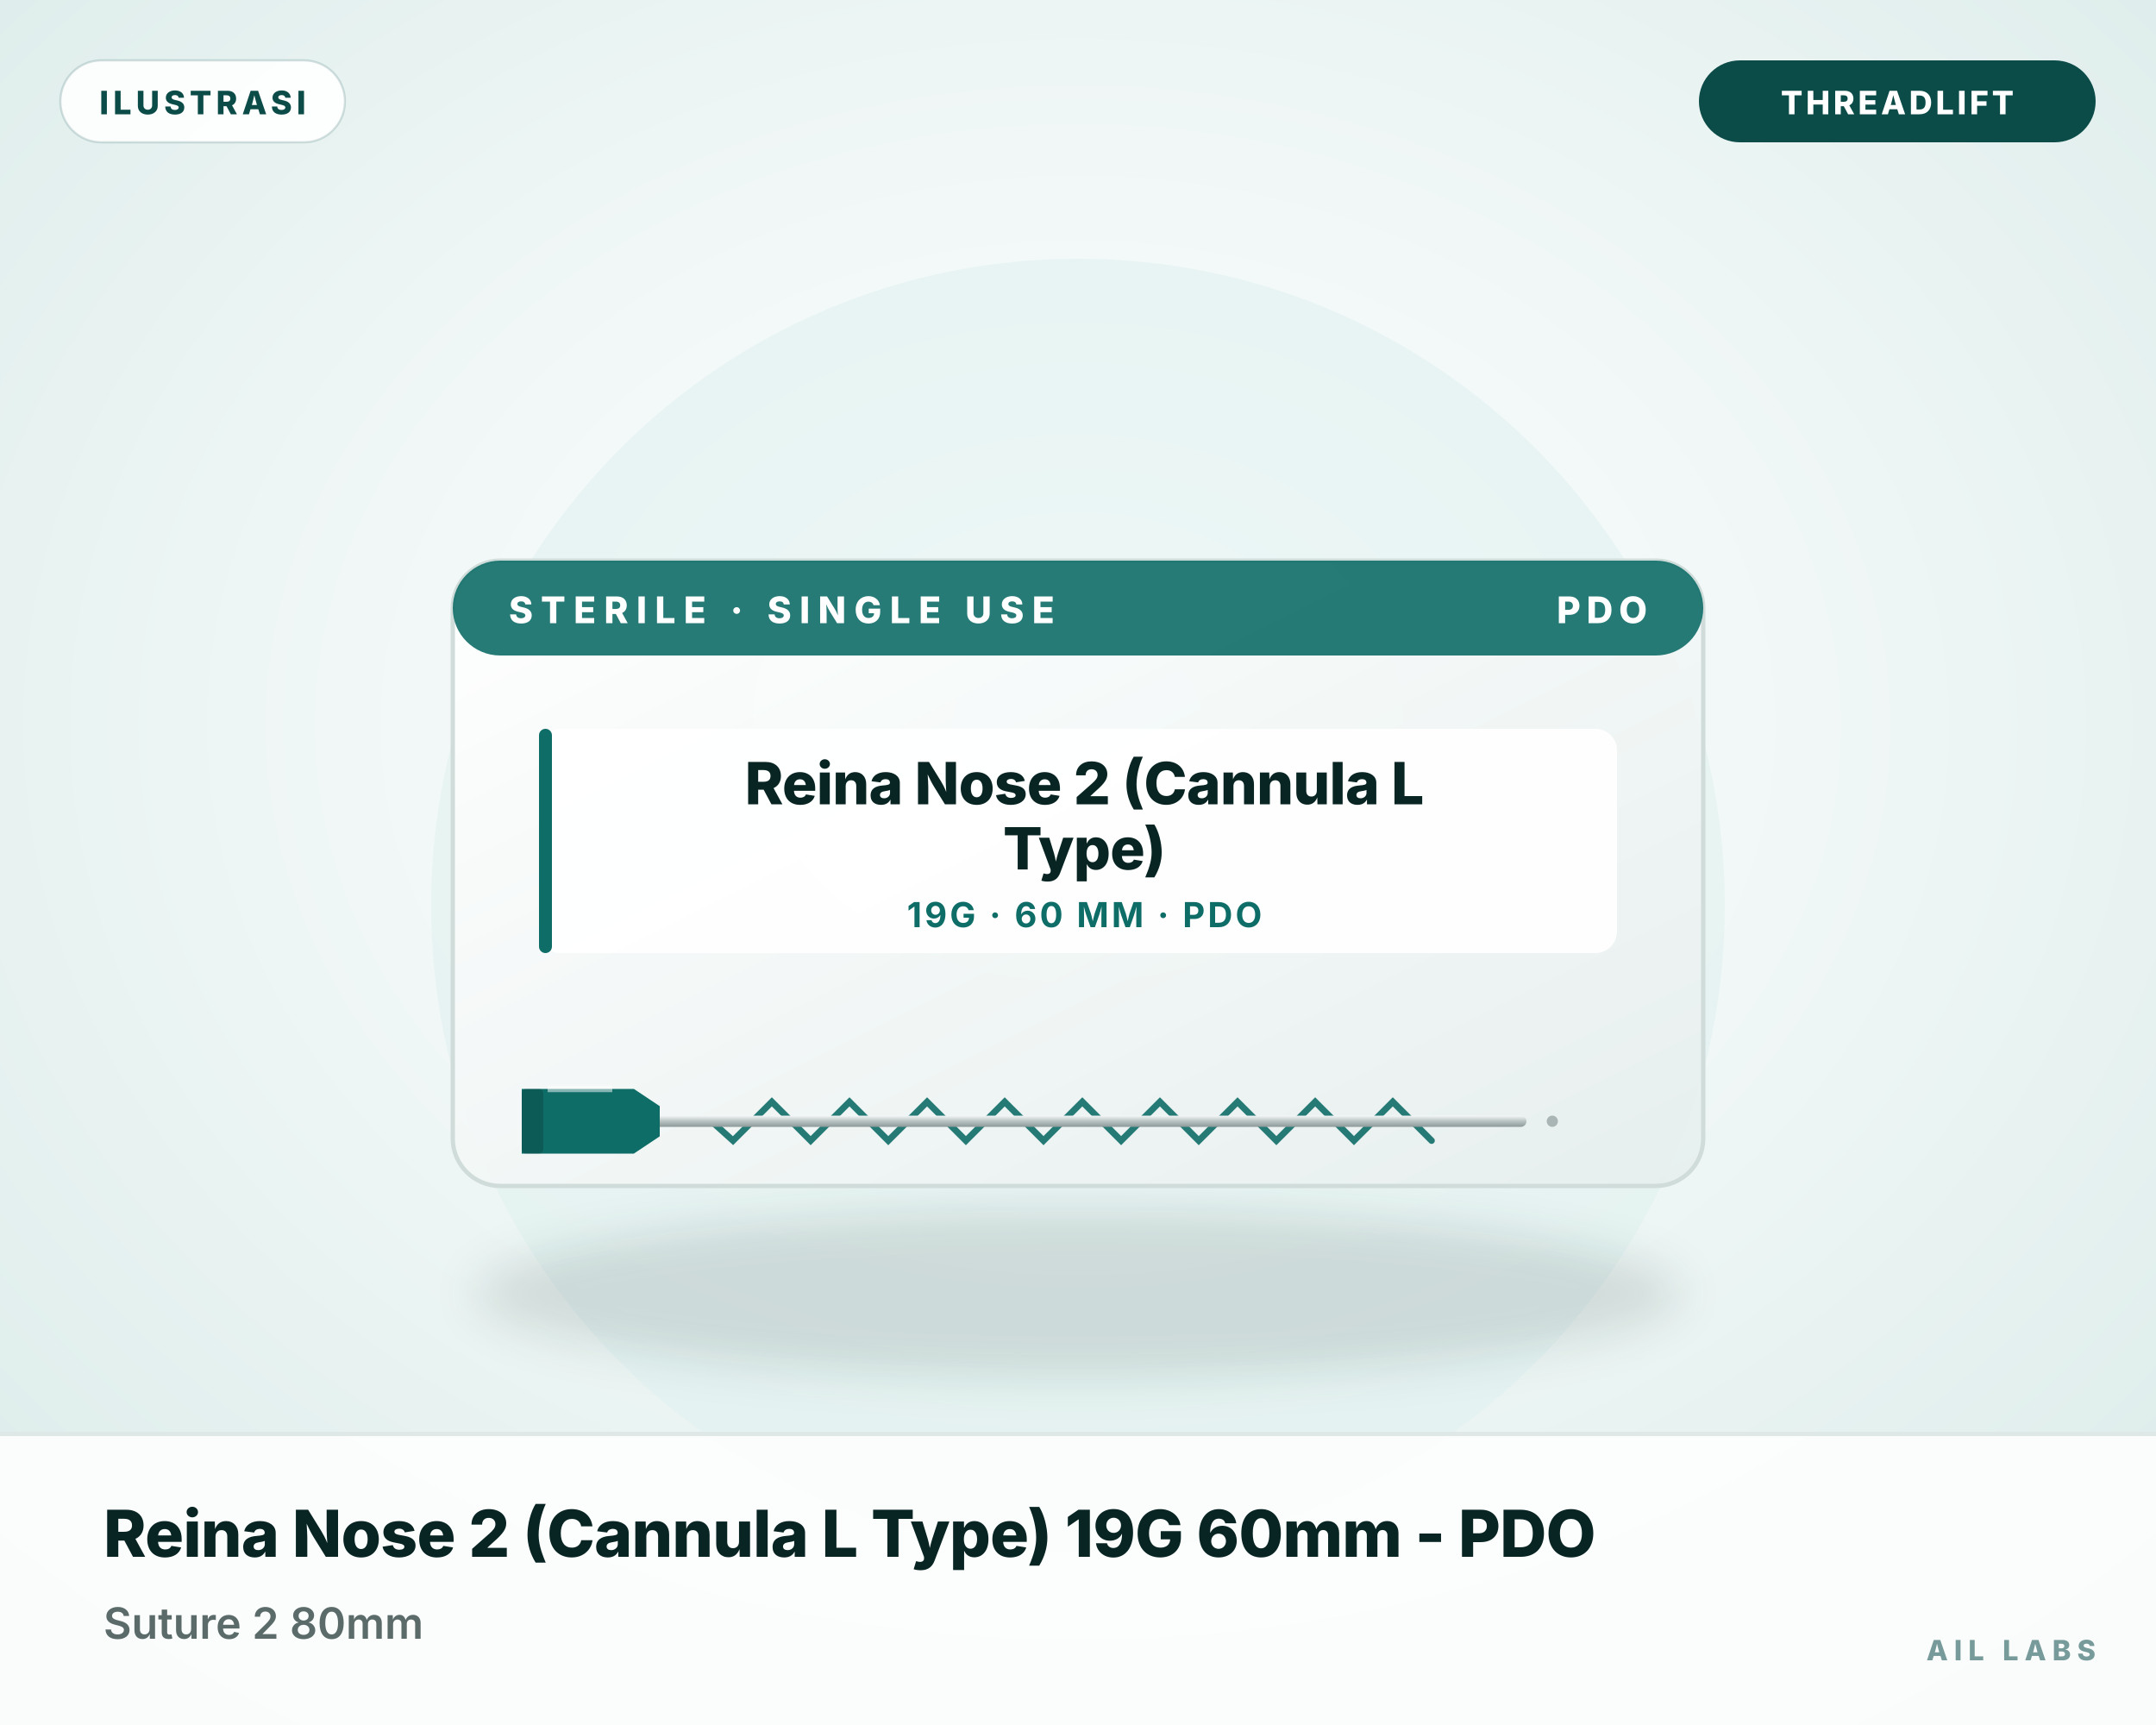
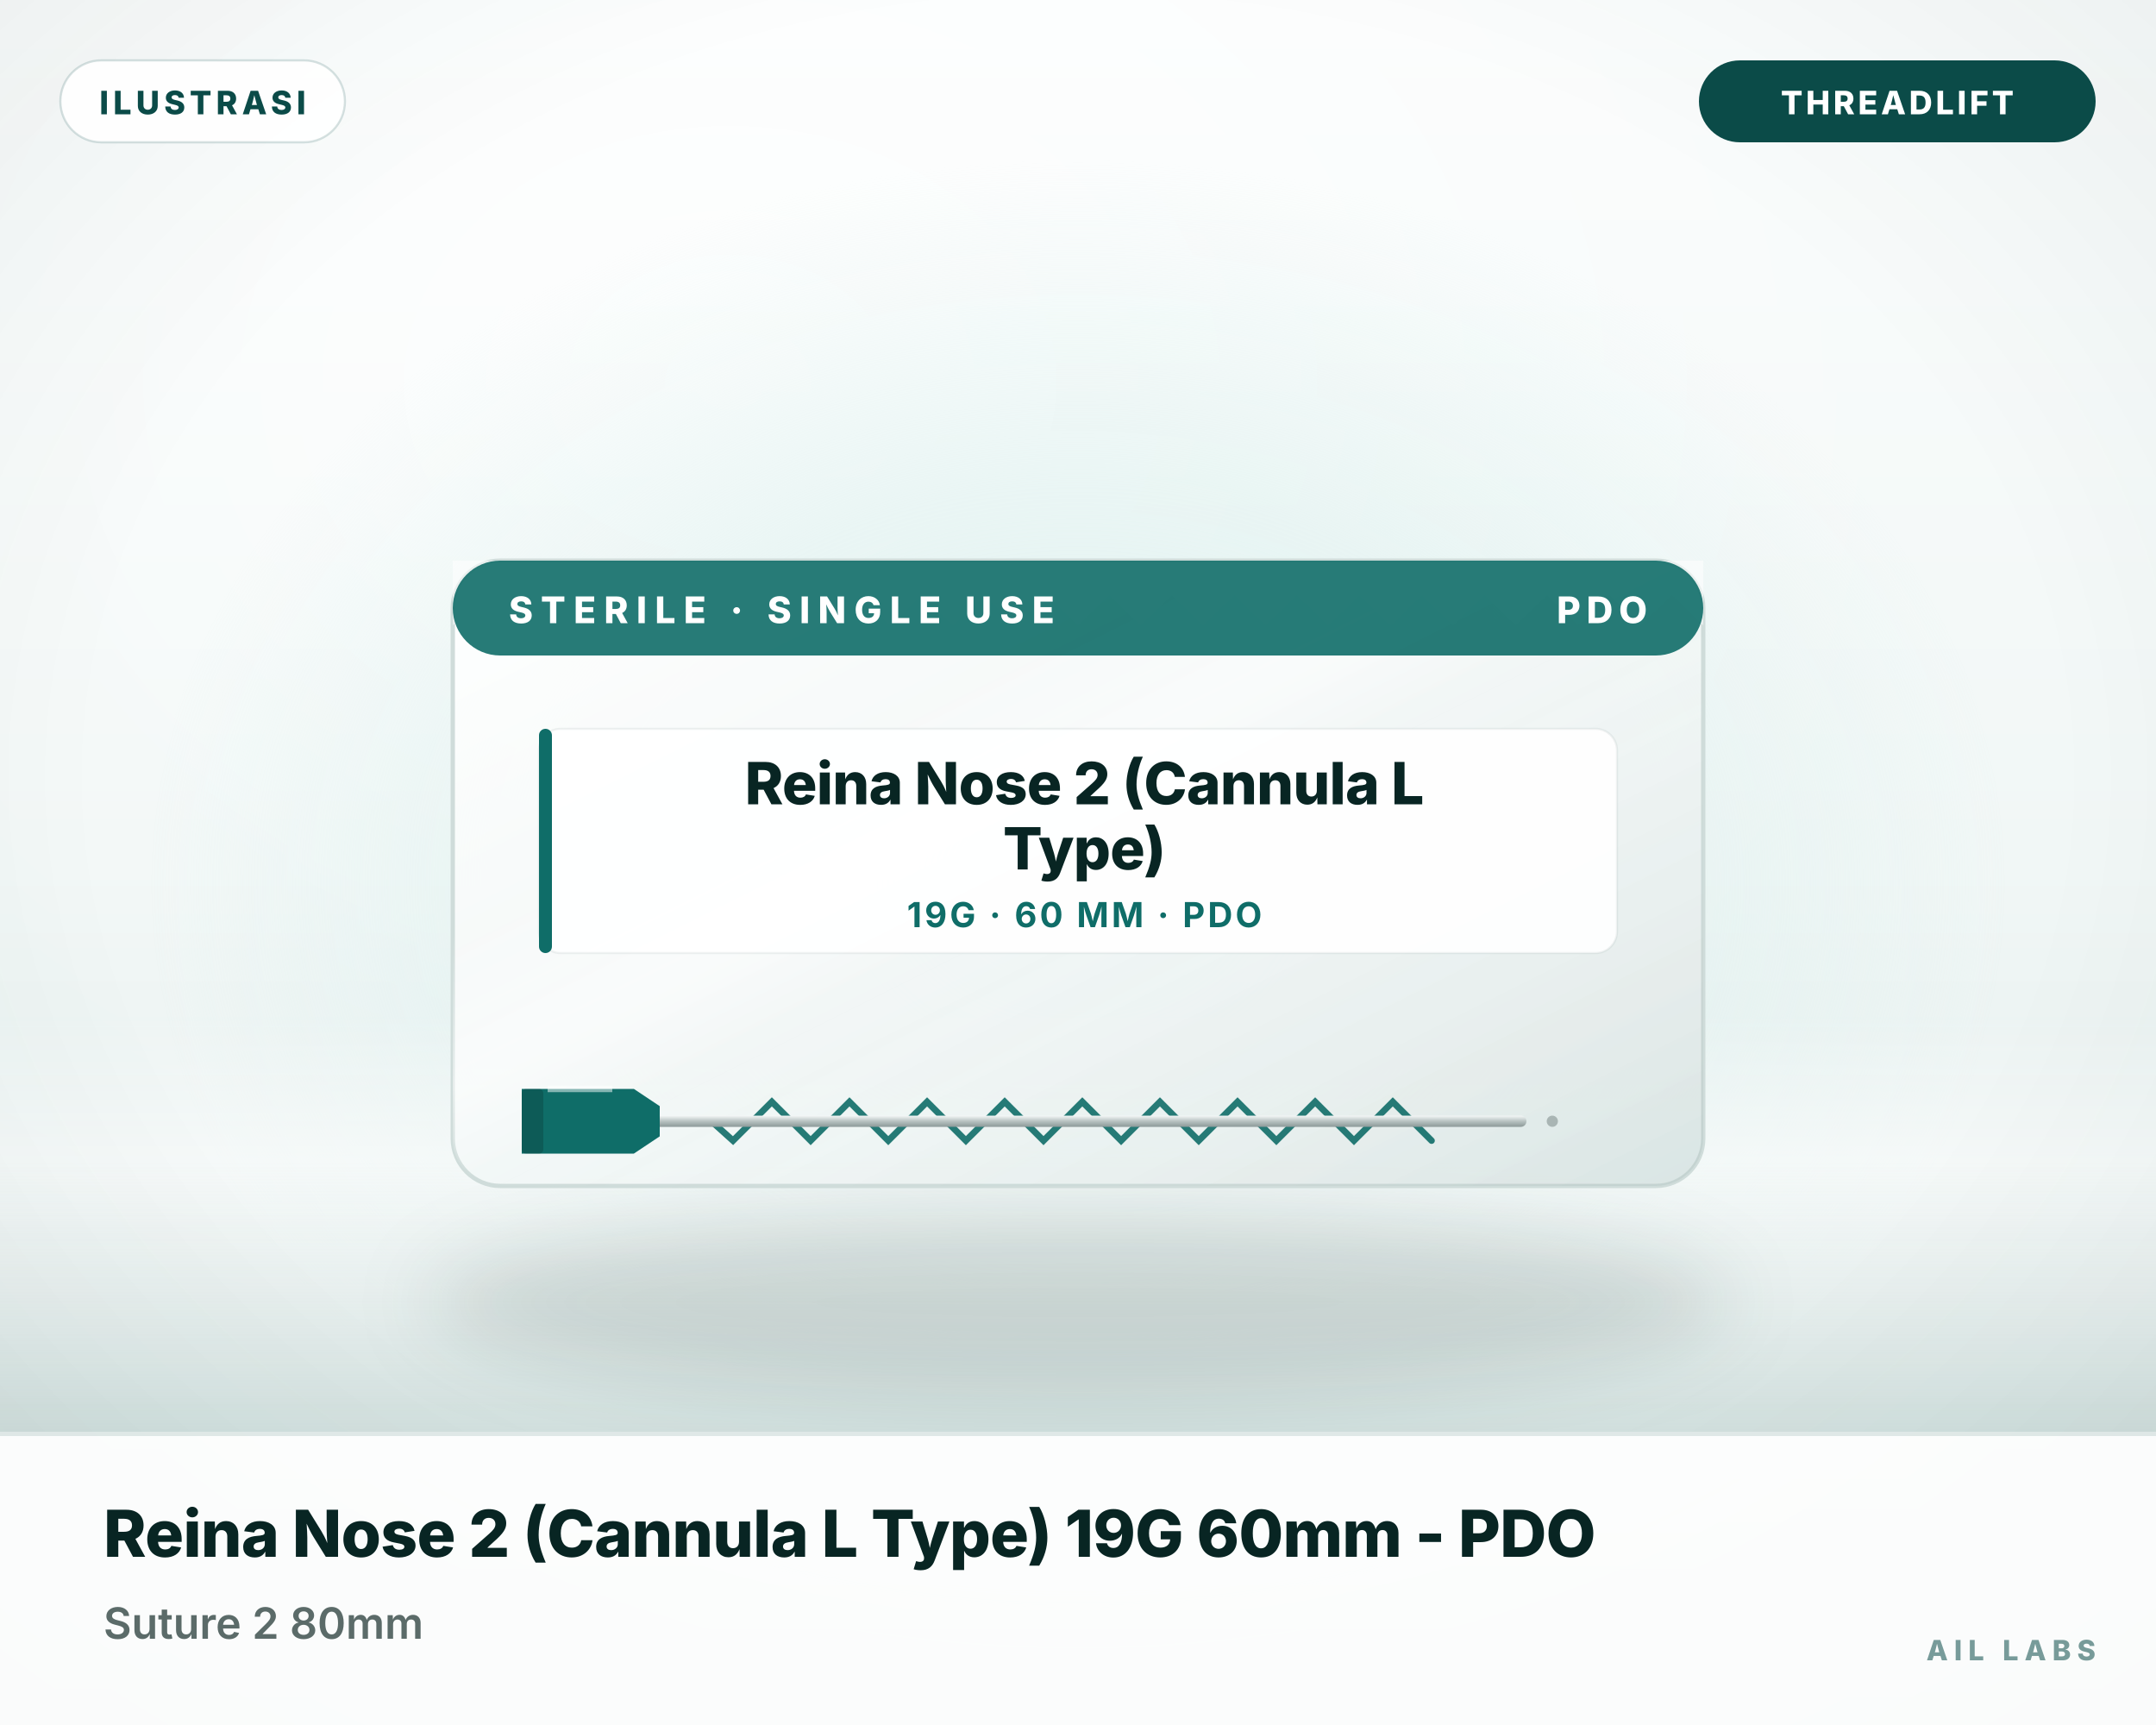
- <svg xmlns="http://www.w3.org/2000/svg" viewBox="0 0 1000 800" width="1000" height="800" font-family="Inter, ui-sans-serif, system-ui, -apple-system, 'Segoe UI', sans-serif" role="img" aria-label="Ilustrasi kemasan Reina Nose 2 (Cannula L Type) 19G 60mm - PDO">
+ <svg xmlns="http://www.w3.org/2000/svg" data-lit="1" viewBox="0 0 1000 800" width="1000" height="800" font-family="Inter, ui-sans-serif, system-ui, -apple-system, 'Segoe UI', sans-serif" role="img" aria-label="Ilustrasi kemasan Reina Nose 2 (Cannula L Type) 19G 60mm - PDO">
  <defs>
-     <radialGradient id="bg" cx="50%" cy="42%" r="70%">
-       <stop offset="0" stop-color="#ffffff" />
-       <stop offset=".55" stop-color="#eef6f5" />
-       <stop offset="1" stop-color="#dcecea" />
-     </radialGradient>
    <linearGradient id="glass" x1="0" x2="1">
-       <stop offset="0" stop-color="#e3eeed" />
-       <stop offset=".35" stop-color="#ffffff" />
-       <stop offset="1" stop-color="#d5e3e1" />
+       <stop offset="0" stop-color="#cfe0de" />
+       <stop offset=".18" stop-color="#f4f9f8" />
+       <stop offset=".32" stop-color="#ffffff" />
+       <stop offset=".7" stop-color="#e6efee" />
+       <stop offset="1" stop-color="#c3d5d3" />
    </linearGradient>
    <linearGradient id="boxg" x1="0" x2="1">
      <stop offset="0" stop-color="#ffffff" />
      <stop offset="1" stop-color="#eef3f2" />
    </linearGradient>
    <linearGradient id="pouch" x1="0" y1="0" x2="1" y2="1">
      <stop offset="0" stop-color="#ffffff" stop-opacity=".95" />
      <stop offset="1" stop-color="#e6efee" stop-opacity=".95" />
    </linearGradient>
    <linearGradient id="steel" x1="0" y1="0" x2="0" y2="1">
      <stop offset="0" stop-color="#f4f7f7" />
      <stop offset=".5" stop-color="#b7c2c1" />
      <stop offset="1" stop-color="#8d9a99" />
    </linearGradient>
    <linearGradient id="amber" x1="0" x2="1">
-       <stop offset="0" stop-color="#7a3f12" />
-       <stop offset=".4" stop-color="#b8692a" />
-       <stop offset="1" stop-color="#6a3510" />
+       <stop offset="0" stop-color="#5a2c0b" />
+       <stop offset=".22" stop-color="#9c561e" />
+       <stop offset=".38" stop-color="#c47a36" />
+       <stop offset=".72" stop-color="#8a4816" />
+       <stop offset="1" stop-color="#4e260a" />
    </linearGradient>
    <filter id="blur" x="-20%" y="-50%" width="140%" height="200%">
-       <feGaussianBlur stdDeviation="10" />
+       <feGaussianBlur stdDeviation="12" />
+     </filter>
+     <linearGradient id="bg" x1="0" y1="0" x2="0" y2="1">
+       <stop offset="0" stop-color="#fbfdfd" />
+       <stop offset=".5" stop-color="#f1f7f6" />
+       <stop offset=".72" stop-color="#e6efee" />
+       <stop offset="1" stop-color="#dbe7e5" />
+     </linearGradient>
+     <linearGradient id="floor" x1="0" y1="0" x2="0" y2="1">
+       <stop offset="0" stop-color="#ffffff" stop-opacity="0" />
+       <stop offset=".35" stop-color="#ffffff" stop-opacity=".55" />
+       <stop offset="1" stop-color="#cfdedc" stop-opacity=".9" />
+     </linearGradient>
+     <radialGradient id="key" cx="34%" cy="22%" r="60%">
+       <stop offset="0" stop-color="#ffffff" stop-opacity=".75" />
+       <stop offset=".6" stop-color="#ffffff" stop-opacity=".15" />
+       <stop offset="1" stop-color="#ffffff" stop-opacity="0" />
+     </radialGradient>
+     <radialGradient id="tint">
+       <stop offset="0" stop-color="#dff1ef" />
+       <stop offset=".55" stop-color="#dff1ef" stop-opacity=".6" />
+       <stop offset="1" stop-color="#dff1ef" stop-opacity="0" />
+     </radialGradient>
+     <radialGradient id="vig" cx="50%" cy="45%" r="75%">
+       <stop offset=".6" stop-color="#082523" stop-opacity="0" />
+       <stop offset="1" stop-color="#082523" stop-opacity=".07" />
+     </radialGradient>
+     <linearGradient id="cyl" x1="0" x2="1">
+       <stop offset="0" stop-color="#05201e" stop-opacity=".26" />
+       <stop offset=".09" stop-color="#05201e" stop-opacity=".08" />
+       <stop offset=".26" stop-color="#ffffff" stop-opacity=".32" />
+       <stop offset=".4" stop-color="#ffffff" stop-opacity=".04" />
+       <stop offset=".66" stop-color="#05201e" stop-opacity="0" />
+       <stop offset=".9" stop-color="#05201e" stop-opacity=".12" />
+       <stop offset="1" stop-color="#05201e" stop-opacity=".28" />
+     </linearGradient>
+     <linearGradient id="cylv" x1="0" y1="0" x2="0" y2="1">
+       <stop offset="0" stop-color="#05201e" stop-opacity=".18" />
+       <stop offset=".12" stop-color="#ffffff" stop-opacity=".1" />
+       <stop offset=".3" stop-color="#ffffff" stop-opacity=".38" />
+       <stop offset=".45" stop-color="#ffffff" stop-opacity=".04" />
+       <stop offset=".85" stop-color="#05201e" stop-opacity=".1" />
+       <stop offset="1" stop-color="#05201e" stop-opacity=".24" />
+     </linearGradient>
+     <linearGradient id="wrap" x1="0" x2="1">
+       <stop offset="0" stop-color="#05201e" stop-opacity=".1" />
+       <stop offset=".2" stop-color="#ffffff" stop-opacity=".15" />
+       <stop offset=".55" stop-color="#05201e" stop-opacity="0" />
+       <stop offset="1" stop-color="#05201e" stop-opacity=".12" />
+     </linearGradient>
+     <linearGradient id="face" x1="0" y1="0" x2=".35" y2="1">
+       <stop offset="0" stop-color="#ffffff" stop-opacity=".34" />
+       <stop offset=".4" stop-color="#ffffff" stop-opacity="0" />
+       <stop offset="1" stop-color="#05201e" stop-opacity=".08" />
+     </linearGradient>
+     <linearGradient id="side" x1="0" y1="0" x2="0" y2="1">
+       <stop offset="0" stop-color="#05201e" stop-opacity=".02" />
+       <stop offset="1" stop-color="#05201e" stop-opacity=".2" />
+     </linearGradient>
+     <linearGradient id="sheen" x1="0" y1="0" x2="1" y2="1">
+       <stop offset=".3" stop-color="#ffffff" stop-opacity="0" />
+       <stop offset=".42" stop-color="#ffffff" stop-opacity=".5" />
+       <stop offset=".5" stop-color="#ffffff" stop-opacity="0" />
+       <stop offset=".95" stop-color="#05201e" stop-opacity=".05" />
+     </linearGradient>
+     <linearGradient id="spec" x1="0" y1="0" x2="0" y2="1">
+       <stop offset="0" stop-color="#ffffff" stop-opacity="0" />
+       <stop offset=".18" stop-color="#ffffff" />
+       <stop offset=".75" stop-color="#ffffff" stop-opacity=".8" />
+       <stop offset="1" stop-color="#ffffff" stop-opacity="0" />
+     </linearGradient>
+     <filter id="soft" x="-30%" y="-80%" width="160%" height="260%">
+       <feGaussianBlur stdDeviation="18" />
+     </filter>
+     <filter id="contact" x="-20%" y="-100%" width="140%" height="300%">
+       <feGaussianBlur stdDeviation="4" />
    </filter>
  </defs>
  <rect width="1000" height="800" fill="url(#bg)" />
-   <circle cx="500" cy="420" r="300" fill="#dff1ef" opacity=".55" />
-   <ellipse cx="500" cy="600" rx="280.0" ry="39.2" fill="#082523" opacity="0.12" filter="url(#blur)" />
+   <rect width="1000" height="800" fill="url(#key)" />
+   <ellipse cx="500" cy="410" rx="430" ry="340" fill="url(#tint)" />
+   <rect x="0" y="470" width="1000" height="194" fill="url(#floor)" />
+   <rect width="1000" height="800" fill="url(#vig)" />
+   <ellipse cx="500" cy="604" rx="302.4" ry="43.1" fill="#082523" opacity=".13" filter="url(#soft)" />
  <g transform="translate(0,-40)">
    <rect x="210" y="300" width="580" height="290" rx="22" fill="url(#pouch)" stroke="#cfdcda" stroke-width="2" />
-     <path d="M210,345 l14.5,-14 l14.5,--14 l14.5,-14 l14.5,--14 l14.5,-14 l14.5,--14 l14.5,-14 l14.5,--14 l14.5,-14 l14.5,--14 l14.5,-14 l14.5,--14 l14.5,-14 l14.5,--14 l14.5,-14 l14.5,--14 l14.5,-14 l14.5,--14 l14.5,-14 l14.5,--14 l14.5,-14 l14.5,--14 l14.5,-14 l14.5,--14 l14.5,-14 l14.5,--14 l14.5,-14 l14.5,--14 l14.5,-14 l14.5,--14 l14.5,-14 l14.5,--14 l14.5,-14 l14.5,--14 l14.5,-14 l14.5,--14 l14.5,-14 l14.5,--14 l14.5,-14 l14.5,--14 v-30 h-580 z" fill="#fff" opacity=".55" transform="translate(0,-15)" />
+     <rect x="210" y="300" width="580" height="290" rx="22" fill="url(#sheen)" />
+     <path d="M210,345 l14.5,-14 l14.5,14 l14.5,-14 l14.5,14 l14.5,-14 l14.5,14 l14.5,-14 l14.5,14 l14.5,-14 l14.5,14 l14.5,-14 l14.5,14 l14.5,-14 l14.5,14 l14.5,-14 l14.5,14 l14.5,-14 l14.5,14 l14.5,-14 l14.5,14 l14.5,-14 l14.5,14 l14.5,-14 l14.5,14 l14.5,-14 l14.5,14 l14.5,-14 l14.5,14 l14.5,-14 l14.5,14 l14.5,-14 l14.5,14 l14.5,-14 l14.5,14 l14.5,-14 l14.5,14 l14.5,-14 l14.5,14 l14.5,-14 l14.5,14 v-30 h-580 z" fill="#fff" opacity=".55" transform="translate(0,-15)" />
    <rect x="210" y="300" width="580" height="44" rx="22" fill="#0f6d68" opacity=".9" />
    <text x="236" y="329" font-size="17" font-weight="800" fill="#fff" letter-spacing=".22em">STERILE · SINGLE USE</text>
    <text x="764" y="329" text-anchor="end" font-size="17" font-weight="800" fill="#fff" letter-spacing=".16em">PDO</text>
    <g transform="rotate(0 300 560)">
      <path d="M330,560 L340,569 L358,551 L376,569 L394,551 L412,569 L430,551 L448,569 L466,551 L484,569 L502,551 L520,569 L538,551 L556,569 L574,551 L592,569 L610,551 L628,569 L646,551 L664,569" fill="none" stroke="#0f6d68" stroke-width="3" stroke-linecap="round" opacity=".9" />
      <rect x="300" y="557.4" width="408" height="5.2" rx="2.6" fill="url(#steel)" />
      <circle cx="720" cy="560" r="2.6" fill="#a9b5b4" />
      <path d="M242,545 h52 l12,8 v14 l-12,8 h-52 z" fill="#0f6d68" />
      <rect x="242" y="545" width="10" height="30" rx="2" fill="#082523" opacity=".25" />
      <path d="M254,545 h30" stroke="#fff" stroke-width="3" opacity=".5" />
    </g>
-     <rect x="250.0" y="378.0" width="500" height="104" rx="10" fill="#fff" fill-opacity=".92" />
+     <rect x="250.0" y="378.0" width="500" height="104" rx="10" fill="#fff" fill-opacity=".92" stroke="#082523" stroke-opacity=".06" />
    <rect x="250.0" y="378.0" width="6" height="104" rx="3" fill="#0f6d68" />
    <text x="503" y="413.0" text-anchor="middle" font-size="27" font-weight="800" fill="#082523" letter-spacing="-0.01em">Reina Nose 2 (Cannula L</text>
    <text x="503" y="443.24" text-anchor="middle" font-size="27" font-weight="800" fill="#082523" letter-spacing="-0.01em">Type)</text>
    <text x="503" y="470.0" text-anchor="middle" font-size="16" font-weight="700" fill="#0f6d68" letter-spacing=".08em">19G · 60 MM · PDO</text>
  </g>
-   <rect x="0" y="664" width="1000" height="136" fill="#ffffff" opacity=".86" />
+   <rect x="0" y="664" width="1000" height="136" fill="#ffffff" opacity=".9" />
  <rect x="0" y="664" width="1000" height="2" fill="#0b4b48" opacity=".12" />
  <text x="48" y="722" text-anchor="start" font-size="30" font-weight="800" fill="#082523" letter-spacing="-0.01em">Reina Nose 2 (Cannula L Type) 19G 60mm - PDO</text>
  <text x="48" y="760" font-size="20" font-weight="600" fill="#5b6b69">Suture 2 80mm</text>
  <rect x="28" y="28" width="132" height="38" rx="19" fill="#ffffff" opacity=".9" stroke="#0b4b48" stroke-opacity=".18" />
  <text x="94" y="53" text-anchor="middle" font-size="15" font-weight="800" fill="#0b4b48" letter-spacing=".14em">ILUSTRASI</text>
  <rect x="788" y="28" width="184" height="38" rx="19" fill="#0b4b48" />
  <text x="880.0" y="53" text-anchor="middle" font-size="15" font-weight="800" fill="#fff" letter-spacing=".1em">THREADLIFT</text>
  <text x="972" y="770" text-anchor="end" font-size="13" font-weight="800" fill="#0b4b48" opacity=".55" letter-spacing=".22em">AIL LABS</text>
</svg>
